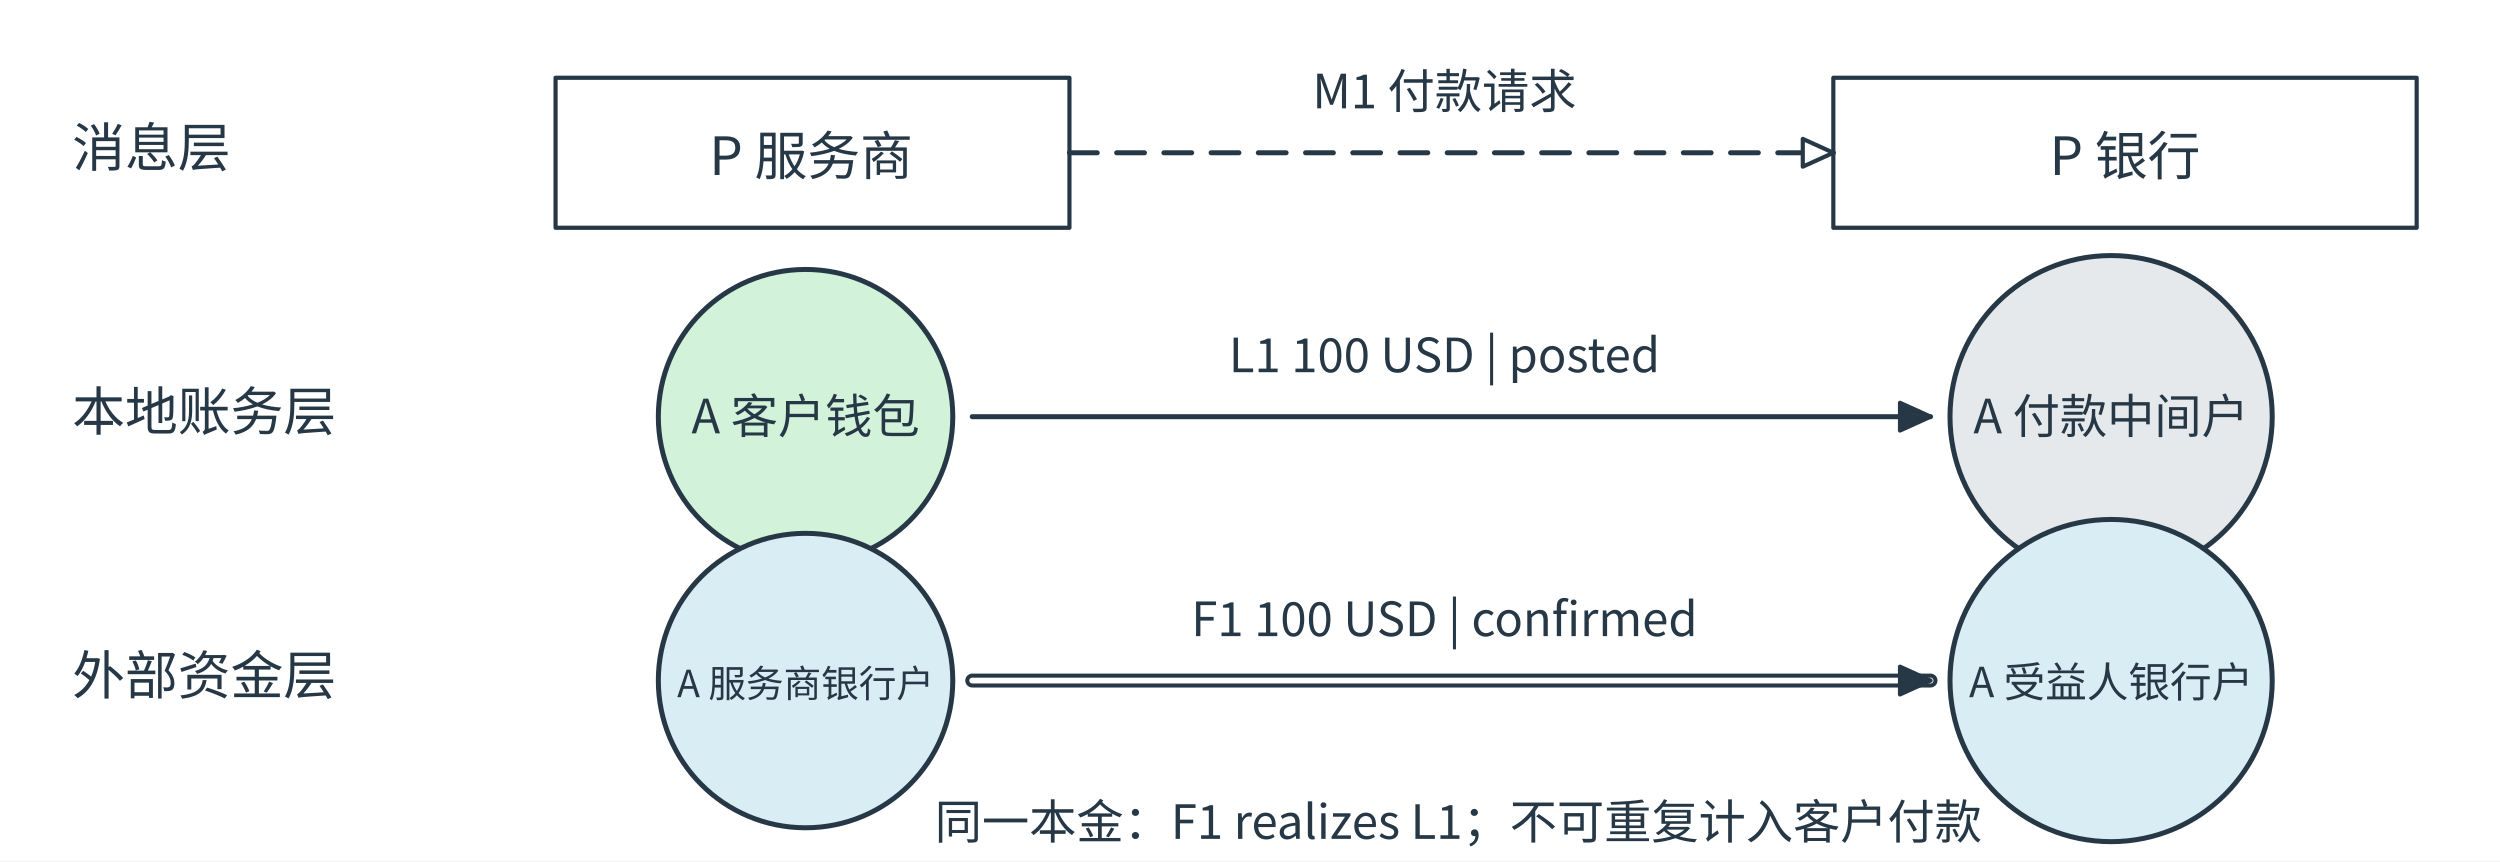
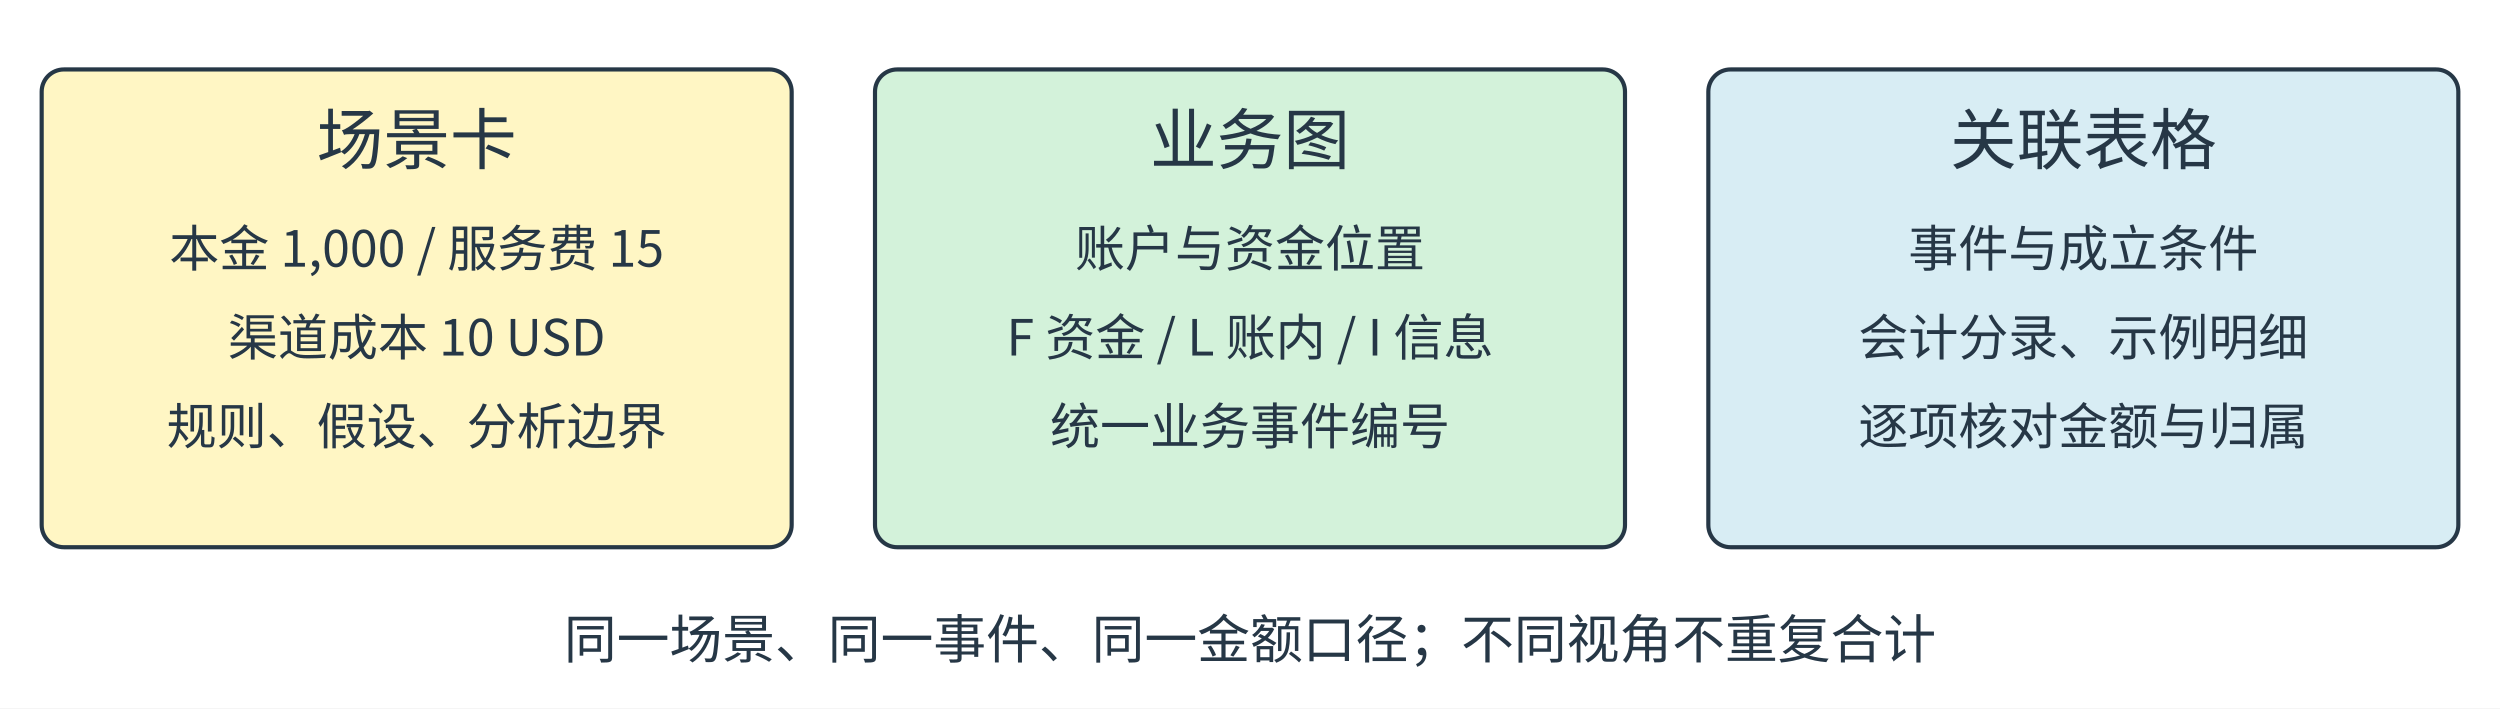
- <svg xmlns="http://www.w3.org/2000/svg" width="900" height="310" viewBox="0 0 900 310">
+ <svg xmlns="http://www.w3.org/2000/svg" width="900" height="255" viewBox="0 0 900 255">
  <rect width="100%" height="100%" fill="white" />
  <g font-family="Arial Unicode MS, PingFang SC, Noto Sans CJK SC, sans-serif" stroke-linejoin="round" stroke-linecap="round">
-     <text x="26" y="60" font-size="19" text-anchor="start" fill="#263746">消息层</text>
-     <rect x="200" y="28" width="185" height="54" rx="0" fill="#ffffff" stroke="#263746" stroke-width="1.5" />
-     <text x="292" y="63" font-size="19" text-anchor="middle" fill="#263746">P 服务商</text>
-     <rect x="660" y="28" width="210" height="54" rx="0" fill="#ffffff" stroke="#263746" stroke-width="1.5" />
-     <text x="765" y="63" font-size="19" text-anchor="middle" fill="#263746">P 银行</text>
-     <polyline points="385,55 660,55" fill="none" stroke="#263746" stroke-width="1.8" stroke-dasharray="10 7" />
-     <polygon points="660,55 649.0,50.0 649.0,60.0" fill="white" stroke="#263746" stroke-width="1.5" />
-     <text x="520" y="39" font-size="17" text-anchor="middle" fill="#263746">M1 付款请求</text>
-     <text x="26" y="155" font-size="19" text-anchor="start" fill="#263746">本地账务层</text>
-     <circle cx="290" cy="150" r="53" fill="#d3f2da" stroke="#263746" stroke-width="1.8" />
-     <text x="290" y="156.0" font-size="17" text-anchor="middle" fill="#263746">A 客户钱包</text>
-     <circle cx="760" cy="150" r="58" fill="#e6e9ec" stroke="#263746" stroke-width="1.8" />
-     <text x="760" y="156.0" font-size="17" text-anchor="middle" fill="#263746">A 付款中间户</text>
-     <polyline points="350,150 695,150" fill="none" stroke="#263746" stroke-width="1.8" />
-     <polygon points="695,150 684.0,145.0 684.0,155.0" fill="#263746" stroke="#263746" stroke-width="1.5" />
-     <text x="520" y="134" font-size="17" text-anchor="middle" fill="#263746">L1 100 USD | posted</text>
-     <text x="26" y="250" font-size="19" text-anchor="start" fill="#263746">外部资金层</text>
-     <circle cx="290" cy="245" r="53" fill="#d8edf4" stroke="#263746" stroke-width="1.8" />
-     <text x="290" y="251.0" font-size="13.535" text-anchor="middle" fill="#263746">A 服务商银行户</text>
-     <circle cx="760" cy="245" r="58" fill="#d8edf4" stroke="#263746" stroke-width="1.8" />
-     <text x="760" y="251.0" font-size="14.975" text-anchor="middle" fill="#263746">A 受益人银行户</text>
-     <polyline points="350,245 695,245" fill="none" stroke="#263746" stroke-width="5" />
-     <polyline points="350,245 695,245" fill="none" stroke="white" stroke-width="2.1" />
-     <polygon points="695,245 684.0,240.0 684.0,250.0" fill="#263746" stroke="#263746" stroke-width="1.5" />
-     <text x="520" y="229" font-size="17" text-anchor="middle" fill="#263746">F1 100 USD | confirmed</text>
-     <text x="525" y="302" font-size="17" text-anchor="middle" fill="#263746">同一本金：F1 realizes L1；不可重复计入客户付款</text>
+     <rect x="15" y="25" width="270" height="172" rx="8" fill="#fff6c4" stroke="#263746" stroke-width="1.5" />
+     <text x="150" y="59" font-size="24" text-anchor="middle" fill="#263746">场景卡</text>
+     <text x="150" y="96" font-size="18" text-anchor="middle" fill="#263746">本金 1,000 / 服务费 15</text>
+     <text x="150" y="128" font-size="18" text-anchor="middle" fill="#263746">渠道成本 10 USD</text>
+     <text x="150" y="160" font-size="18" text-anchor="middle" fill="#263746">规则、假设、分析边界</text>
+     <rect x="315" y="25" width="270" height="172" rx="8" fill="#d3f2da" stroke="#263746" stroke-width="1.5" />
+     <text x="450" y="59" font-size="24" text-anchor="middle" fill="#263746">业务图</text>
+     <text x="450" y="96" font-size="18" text-anchor="middle" fill="#263746">账户与资金位置</text>
+     <text x="450" y="128" font-size="18" text-anchor="middle" fill="#263746">F 资金 / L 账内 / I 信息</text>
+     <text x="450" y="160" font-size="18" text-anchor="middle" fill="#263746">统一业务事件编号</text>
+     <rect x="615" y="25" width="270" height="172" rx="8" fill="#d8edf4" stroke="#263746" stroke-width="1.5" />
+     <text x="750" y="59" font-size="24" text-anchor="middle" fill="#263746">关联表格</text>
+     <text x="750" y="96" font-size="18" text-anchor="middle" fill="#263746">事件与成立条件</text>
+     <text x="750" y="128" font-size="18" text-anchor="middle" fill="#263746">会计分录、示例明细</text>
+     <text x="750" y="160" font-size="18" text-anchor="middle" fill="#263746">逐项核对金额与归属</text>
+     <text x="450" y="237" font-size="19" text-anchor="middle" fill="#263746">同一场景、同一事件、同一金额口径；不同视角不重复合计</text>
  </g>
</svg>
